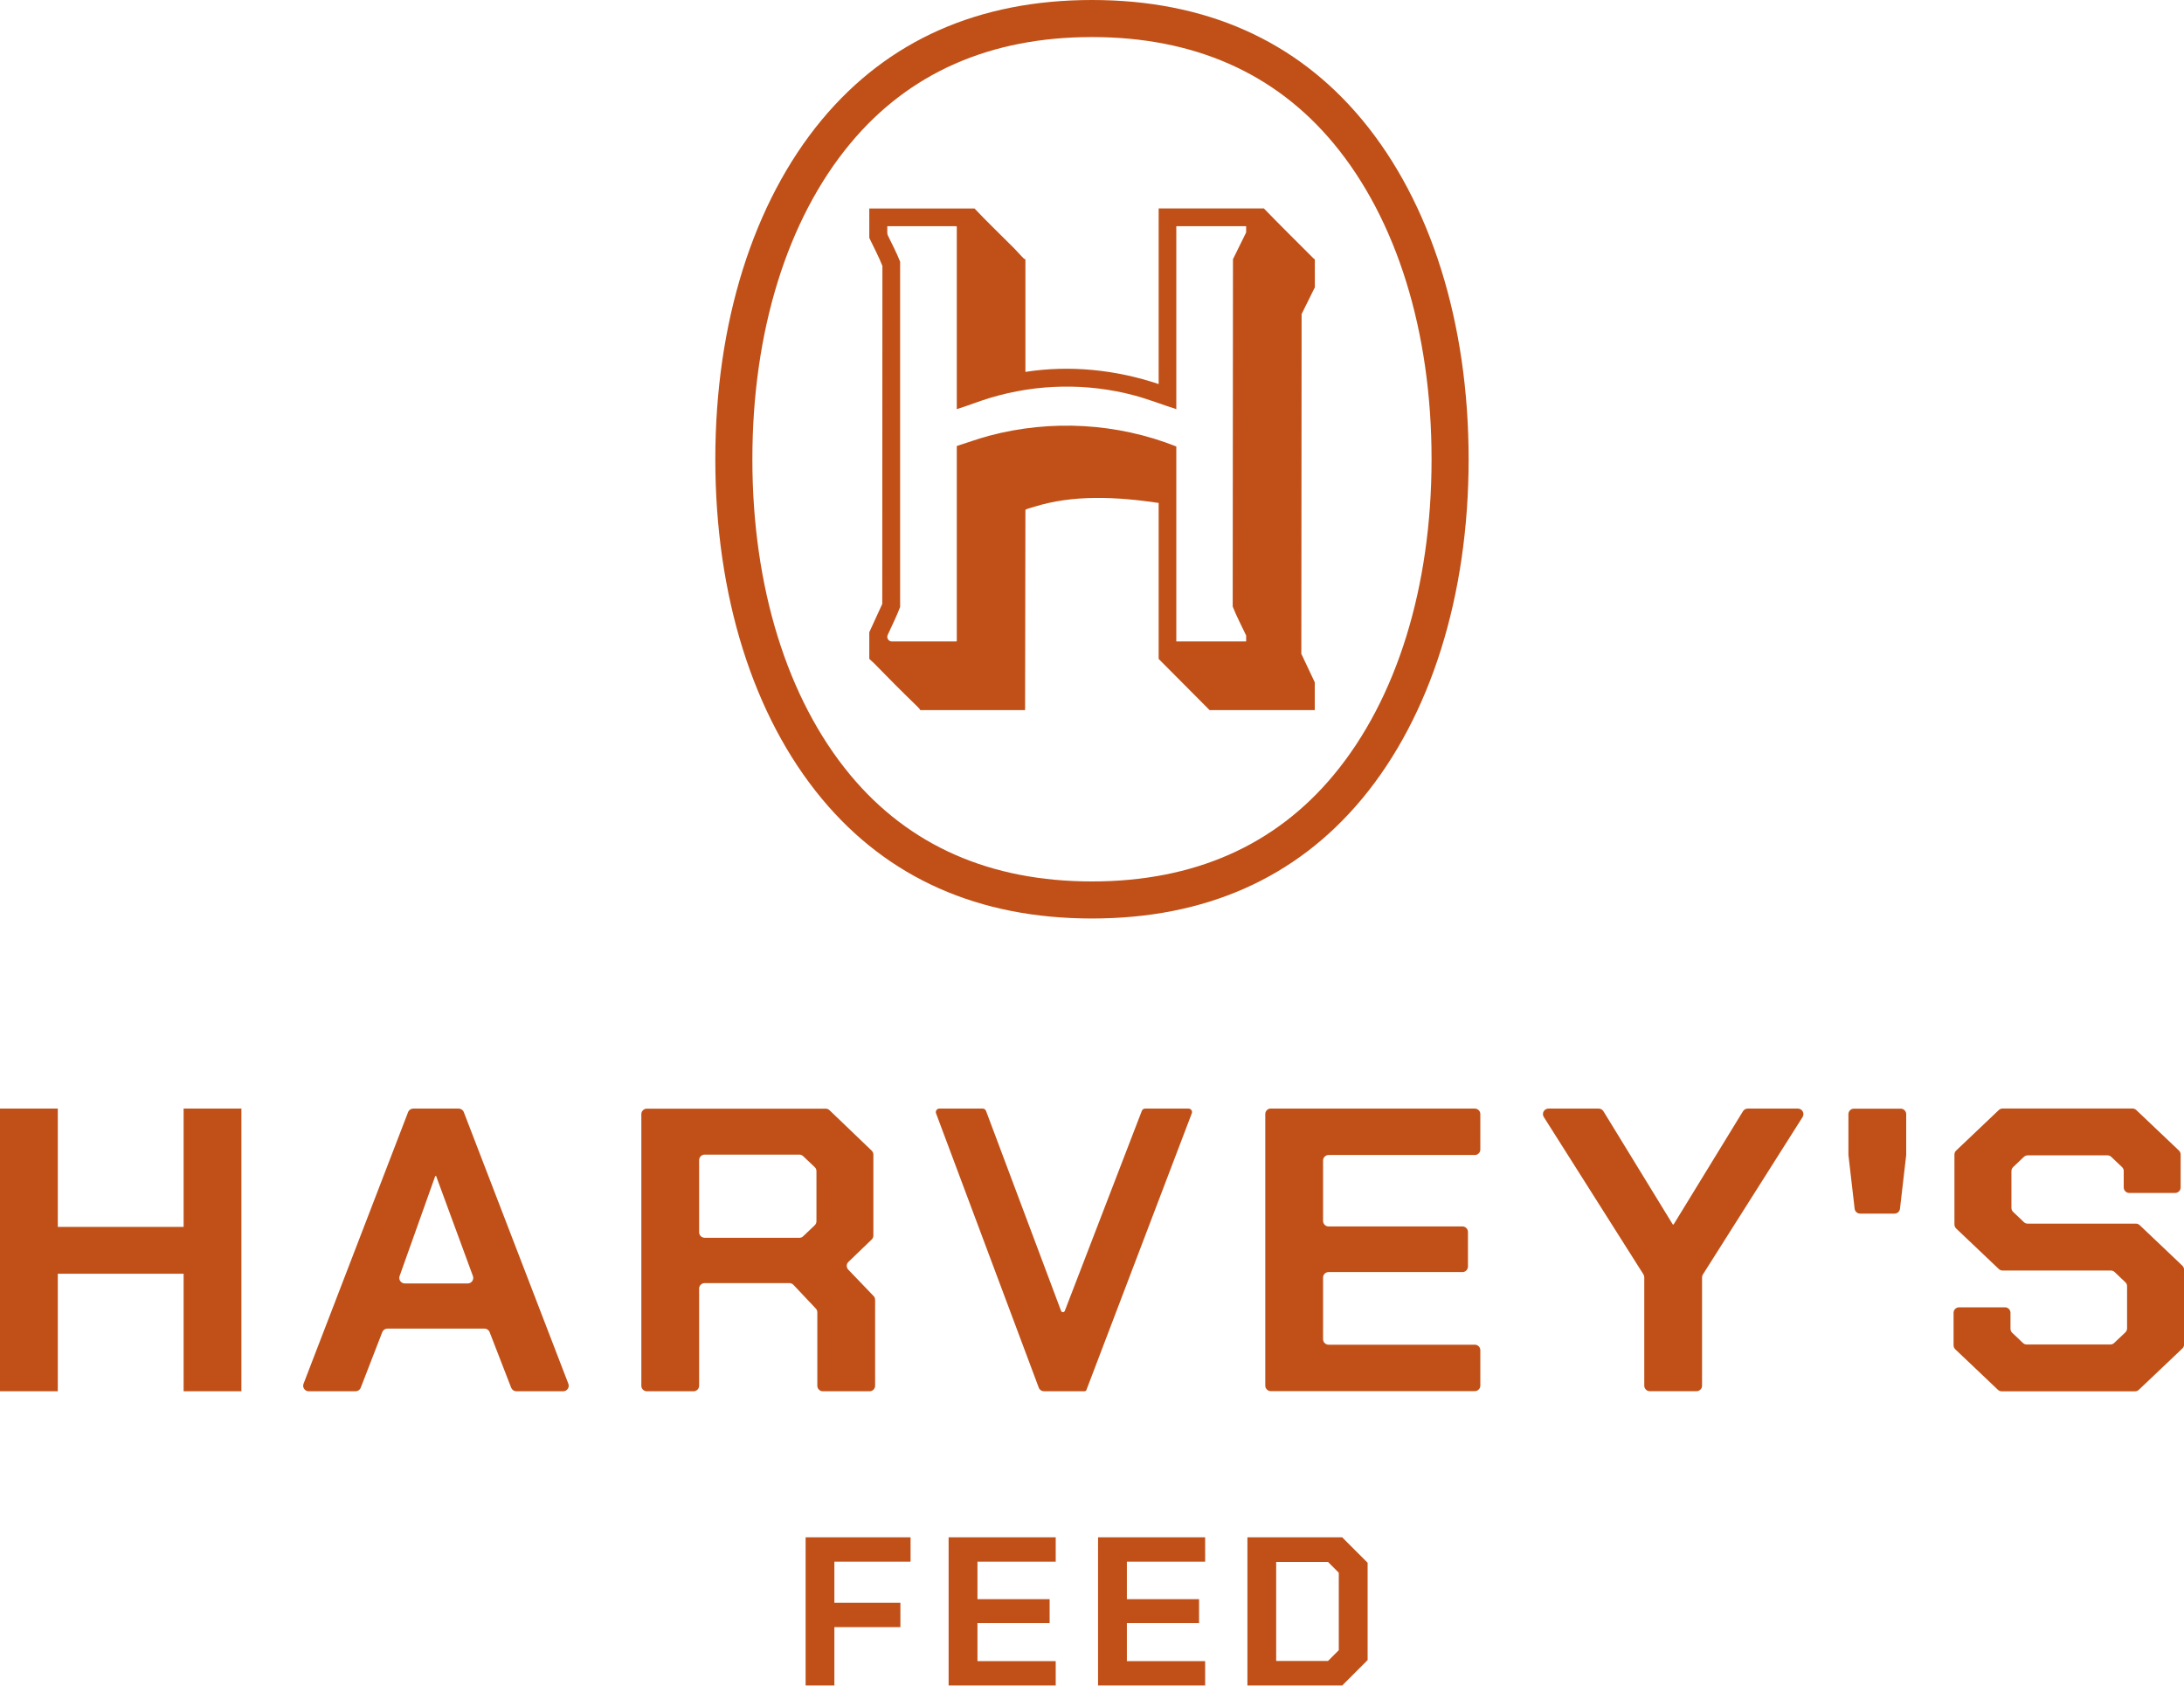
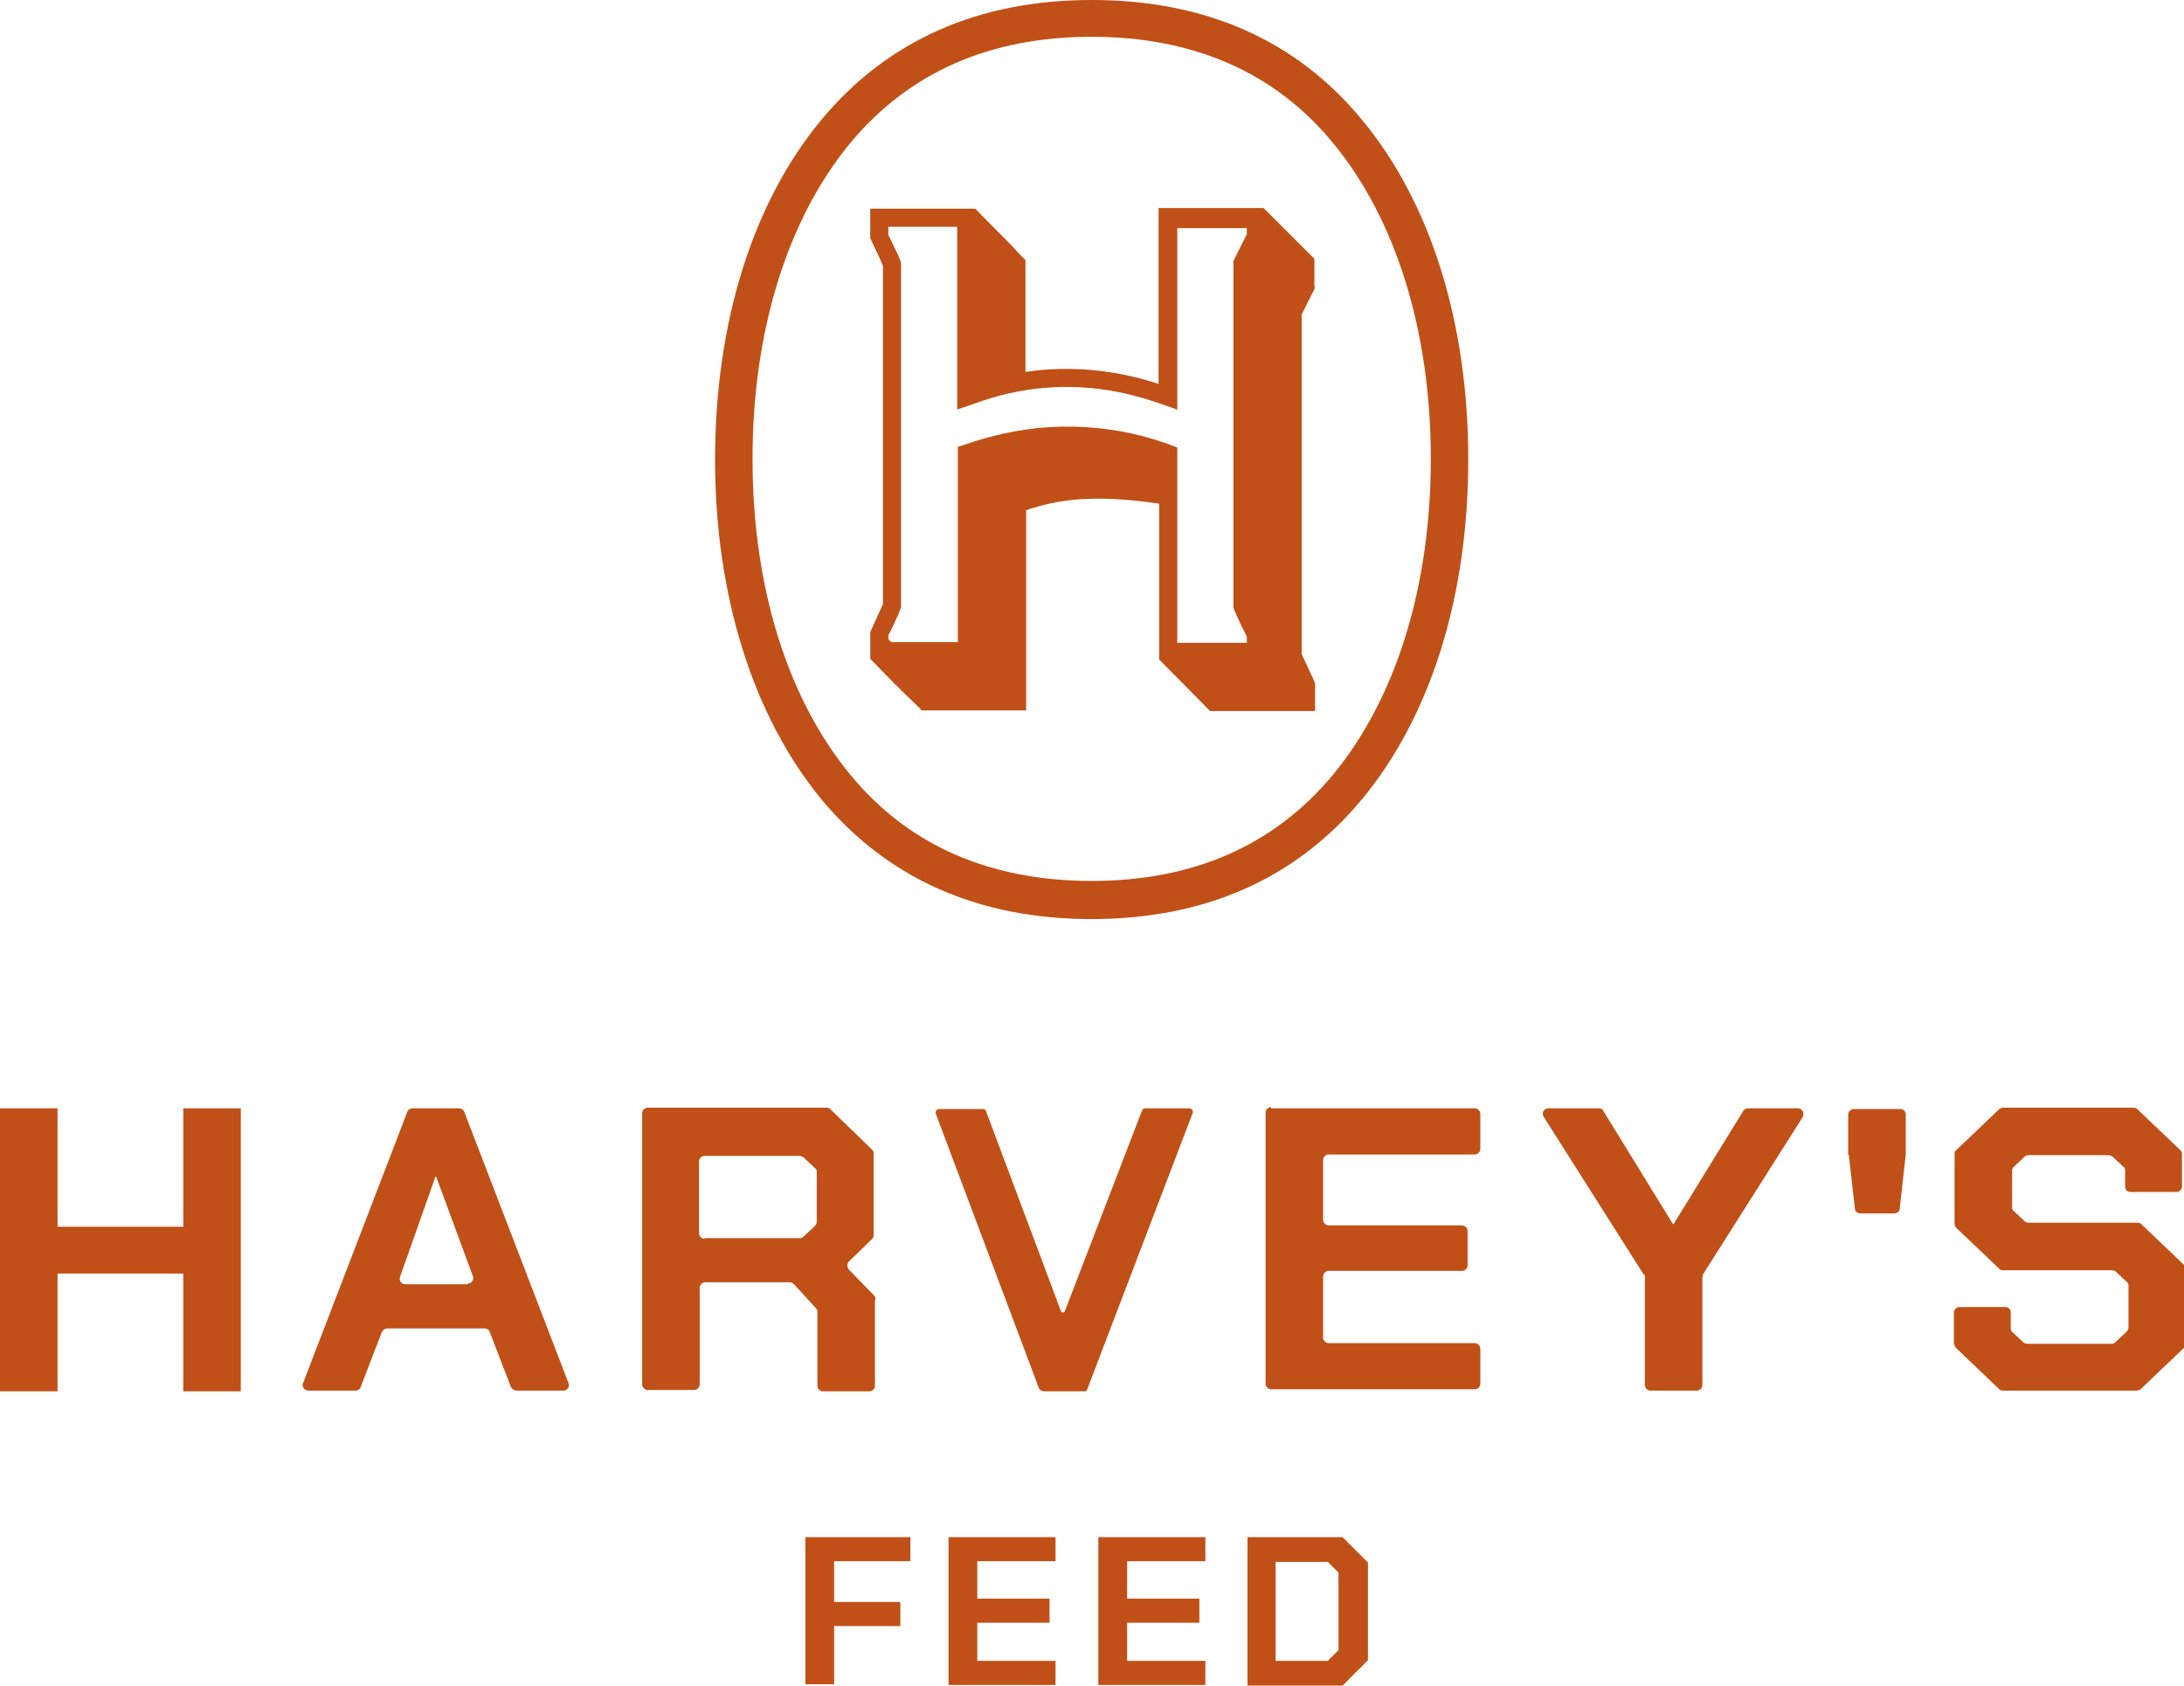
- <svg xmlns="http://www.w3.org/2000/svg" id="Layer_2" data-name="Layer 2" viewBox="0 0 326.51 251.99">
-   <defs>
-     <style>
-       .cls-1 {
-         fill: #c05017;
-       }
-     </style>
-   </defs>
-   <g id="Layer_1-2" data-name="Layer 1">
-     <path class="cls-1" d="M0,165.74h8.64v17.69h18.81v-17.69h8.64v42.26h-8.64v-17.57H8.64v17.57H0v-42.26ZM61.82,165.74h6.75c.34,0,.65.21.77.53l15.63,40.61c.21.54-.19,1.12-.77,1.12h-7.01c-.34,0-.64-.21-.77-.53l-3.22-8.31c-.12-.32-.43-.53-.77-.53h-14.51c-.34,0-.64.21-.77.53l-3.22,8.31c-.12.32-.43.53-.77.53h-7.01c-.58,0-.98-.58-.77-1.12l15.63-40.61c.12-.32.43-.53.77-.53ZM69.93,191.88c.57,0,.97-.57.77-1.11l-5.5-14.95h-.13l-5.33,14.96c-.19.54.21,1.1.78,1.1h9.41ZM130.83,194.33v12.85c0,.45-.37.82-.82.82h-7c-.45,0-.82-.37-.82-.82v-10.98c0-.21-.08-.41-.22-.56l-3.35-3.55c-.16-.16-.37-.26-.6-.26h-12.68c-.45,0-.82.37-.82.82v14.53c0,.45-.37.82-.82.82h-7c-.45,0-.82-.37-.82-.82v-40.61c0-.45.37-.82.82-.82h26.74c.21,0,.42.08.57.23l6.31,6.05c.16.16.25.37.25.59v12.1c0,.22-.09.44-.25.59l-3.48,3.35c-.33.31-.34.83-.02,1.16l3.78,3.94c.15.15.23.36.23.57ZM105.34,185.06h14.16c.21,0,.41-.08.57-.23l1.73-1.64c.16-.16.26-.37.26-.6v-7.5c0-.23-.09-.44-.26-.6l-1.73-1.64c-.15-.15-.36-.23-.57-.23h-14.16c-.45,0-.82.37-.82.82v10.79c0,.45.37.82.82.82ZM177.69,165.74h-6.5c-.22,0-.42.14-.49.35l-11.51,29.89c-.1.26-.47.26-.56,0l-11.22-29.9c-.08-.2-.27-.34-.49-.34h-6.49c-.36,0-.62.36-.49.71l15.36,41.02c.12.32.43.53.77.53h6.07c.12,0,.24-.08.28-.19l15.76-41.38c.12-.34-.14-.69-.49-.69ZM189.98,165.74h30.51c.45,0,.82.37.82.82v5.3c0,.45-.37.82-.82.82h-21.87c-.45,0-.82.37-.82.82v9.04c0,.45.37.82.82.82h20.02c.45,0,.82.37.82.82v5.18c0,.45-.37.82-.82.82h-20.02c-.45,0-.82.37-.82.82v9.22c0,.45.37.82.82.82h21.87c.45,0,.82.37.82.82v5.3c0,.45-.37.82-.82.82h-30.51c-.45,0-.82-.37-.82-.82v-40.61c0-.45.37-.82.82-.82ZM245.7,190.53l-14.9-23.53c-.35-.55.05-1.26.7-1.26h7.51c.29,0,.55.15.7.39l10.37,16.93h.13l10.37-16.93c.15-.24.42-.39.7-.39h7.51c.65,0,1.04.72.7,1.26l-14.9,23.53c-.08.13-.13.28-.13.44v16.2c0,.45-.37.82-.82.82h-7c-.45,0-.82-.37-.82-.82v-16.2c0-.16-.04-.31-.13-.44ZM276.34,172.58v-6.01c0-.45.37-.82.82-.82h7c.45,0,.82.37.82.82v6.01s0,.06,0,.09l-.93,8.04c-.05.42-.4.73-.82.73h-5.14c-.42,0-.77-.31-.82-.73l-.93-8.04s0-.06,0-.09ZM292.06,201.13v-4.86c0-.45.37-.82.82-.82h6.87c.45,0,.82.37.82.82v2.39c0,.23.09.44.26.6l1.6,1.52c.15.15.36.23.57.23h12.5c.21,0,.41-.08.57-.23l1.67-1.58c.16-.16.26-.37.26-.6v-6.3c0-.23-.09-.44-.26-.6l-1.6-1.52c-.15-.15-.36-.23-.57-.23h-16.18c-.21,0-.41-.08-.57-.23l-6.37-6.05c-.16-.16-.26-.37-.26-.6v-10.46c0-.23.09-.44.26-.6l6.37-6.05c.15-.15.36-.23.57-.23h19.42c.21,0,.41.08.57.23l6.37,6.05c.16.16.26.37.26.6v4.92c0,.45-.37.82-.82.82h-6.87c-.45,0-.82-.37-.82-.82v-2.45c0-.23-.09-.44-.26-.6l-1.6-1.52c-.15-.15-.36-.23-.57-.23h-11.93c-.21,0-.41.08-.57.23l-1.6,1.52c-.16.16-.26.37-.26.6v5.51c0,.23.09.44.26.6l1.6,1.52c.15.15.36.23.57.23h16.18c.21,0,.41.08.57.23l6.37,6.05c.16.16.26.37.26.6v11.19c0,.23-.09.44-.26.6l-6.5,6.17c-.15.15-.36.23-.57.23h-19.93c-.21,0-.41-.08-.57-.23l-6.37-6.05c-.16-.16-.26-.37-.26-.6ZM163.25,5.54c15.21,0,27.36,5.35,36.13,15.91,9.44,11.37,14.64,28.13,14.64,47.21s-5.2,35.85-14.64,47.21c-8.77,10.56-20.92,15.91-36.13,15.91s-27.36-5.35-36.13-15.91c-9.44-11.37-14.64-28.13-14.64-47.21s5.2-35.85,14.64-47.21c8.77-10.56,20.92-15.91,36.13-15.91M163.25,0c-16.93,0-30.52,6.03-40.39,17.91-10.26,12.36-15.92,30.38-15.92,50.75s5.65,38.39,15.92,50.75c9.87,11.89,23.46,17.91,40.39,17.91s30.52-6.03,40.39-17.91c10.26-12.36,15.92-30.38,15.92-50.75s-5.65-38.39-15.92-50.75C193.78,6.03,180.19,0,163.25,0h0ZM196.56,42.98l-1.97,3.98-.04,50.79,2.01,4.26v4.15h-15.73s-7.61-7.65-7.61-7.65v-23.32s0,0,0,0c-6.21-.91-12.69-1.29-18.68.6-.25.08-.99.28-1.17.38-.03.02-.06.03-.07.07l-.05,29.92h-15.68c-.09-.21-.29-.4-.46-.56-2.2-2.13-4.37-4.31-6.5-6.5-.09-.09-.65-.56-.65-.62v-3.96s1.94-4.23,1.94-4.23l.02-50.53c-.56-1.43-1.3-2.8-1.96-4.19v-4.4h15.73c1.91,2.03,3.97,3.98,5.94,5.97.45.46.98,1.08,1.44,1.52.03.03.23.11.23.12v16.82c6.66-1.04,13.56-.32,19.92,1.82v-26.26s15.73,0,15.73,0c2.35,2.43,4.78,4.83,7.18,7.23.13.13.28.3.44.38v4.19ZM175.86,61.17s0,0,0,0c-2.08-.66-4.12-1.47-6.23-2.04-7.06-1.89-14.53-1.76-21.53.33-1.71.51-3.36,1.18-5.06,1.71v-27.28s-.07-.07-.07-.07h-10.32s0,.98,0,.98c0,.15.03.29.1.43.62,1.29,1.3,2.56,1.82,3.9v51.61c-.53,1.43-1.24,2.8-1.86,4.19-.04.09-.06.19-.06.28h0c0,.38.31.69.69.69h9.63s.07-.07.07-.07v-29.15c1.62-.51,3.22-1.1,4.87-1.54,9.22-2.45,19.1-1.9,27.95,1.61v29.15s10.44,0,10.44,0v-.89c-.68-1.44-1.43-2.85-2.01-4.33l.04-51.93,1.97-4v-.93s-10.44,0-10.44,0v27.35ZM120.44,229.84h15.69v3.64h-11.39v6.14h9.87v3.64h-9.87v8.73h-4.3v-22.14ZM141.82,229.84h16.01v3.64h-11.7v5.6h10.79v3.58h-10.79v5.69h11.7v3.64h-16.01v-22.14ZM164.16,229.84h16.01v3.64h-11.7v5.6h10.79v3.58h-10.79v5.69h11.7v3.64h-16.01v-22.14ZM186.49,229.84h14.17l3.8,3.8v14.55l-3.8,3.8h-14.17v-22.14ZM198.54,248.32l1.61-1.61v-11.58l-1.61-1.61h-7.75v14.8h7.75Z" />
+ <svg xmlns="http://www.w3.org/2000/svg" id="a" viewBox="0 0 326.5 252">
+   <g id="b">
+     <path d="M0,165.7h8.6v17.7h18.8v-17.7h8.6v42.3h-8.6v-17.6H8.6v17.6H0v-42.3ZM61.8,165.7h6.8c.3,0,.7.2.8.5l15.6,40.6c.2.5-.2,1.1-.8,1.1h-7c-.3,0-.6-.2-.8-.5l-3.2-8.3c-.1-.3-.4-.5-.8-.5h-14.5c-.3,0-.6.2-.8.5l-3.2,8.3c-.1.3-.4.5-.8.5h-7c-.6,0-1-.6-.8-1.1l15.6-40.6c.1-.3.4-.5.8-.5h0ZM69.9,191.9c.6,0,1-.6.8-1.1l-5.5-14.9h-.1l-5.3,15c-.2.5.2,1.1.8,1.1h9.4ZM130.8,194.3v12.9c0,.4-.4.8-.8.8h-7c-.4,0-.8-.4-.8-.8v-11c0-.2,0-.4-.2-.6l-3.3-3.6c-.2-.2-.4-.3-.6-.3h-12.7c-.4,0-.8.4-.8.8v14.5c0,.4-.4.8-.8.8h-7c-.4,0-.8-.4-.8-.8v-40.6c0-.4.4-.8.8-.8h26.7c.2,0,.4,0,.6.2l6.3,6.1c.2.2.2.4.2.6v12.1c0,.2,0,.4-.2.6l-3.5,3.4c-.3.3-.3.8,0,1.2l3.8,3.9c.1.1.2.4.2.6h0ZM105.3,185.1h14.2c.2,0,.4,0,.6-.2l1.7-1.6c.2-.2.3-.4.3-.6v-7.5c0-.2,0-.4-.3-.6l-1.7-1.6c-.2-.1-.4-.2-.6-.2h-14.2c-.4,0-.8.4-.8.8v10.8c0,.4.4.8.8.8h0ZM177.7,165.7h-6.5c-.2,0-.4.1-.5.4l-11.5,29.9c-.1.3-.5.3-.6,0l-11.2-29.9c0-.2-.3-.3-.5-.3h-6.5c-.4,0-.6.4-.5.7l15.4,41c.1.3.4.5.8.5h6.1c.1,0,.2,0,.3-.2l15.8-41.4c.1-.3-.1-.7-.5-.7h0ZM190,165.7h30.5c.4,0,.8.4.8.8v5.3c0,.4-.4.8-.8.8h-21.9c-.4,0-.8.4-.8.8v9c0,.4.4.8.8.8h20c.4,0,.8.4.8.8v5.2c0,.4-.4.8-.8.8h-20c-.4,0-.8.4-.8.8v9.2c0,.4.4.8.8.8h21.9c.4,0,.8.4.8.8v5.3c0,.4-.4.8-.8.8h-30.5c-.4,0-.8-.4-.8-.8v-40.6c0-.4.4-.8.8-.8h0ZM245.7,190.5l-14.9-23.5c-.4-.6,0-1.3.7-1.3h7.5c.3,0,.6.1.7.4l10.4,16.9h.1l10.4-16.9c.1-.2.4-.4.7-.4h7.5c.6,0,1,.7.7,1.3l-14.9,23.5c0,.1-.1.3-.1.4v16.2c0,.4-.4.8-.8.8h-7c-.4,0-.8-.4-.8-.8v-16.2c0-.2,0-.3-.1-.4h0ZM276.3,172.6v-6c0-.4.4-.8.8-.8h7c.5,0,.8.4.8.8v6h0c0,0-.9,8.1-.9,8.1,0,.4-.4.7-.8.7h-5.1c-.4,0-.8-.3-.8-.7l-.9-8h0ZM292.1,201.1v-4.9c0-.4.4-.8.8-.8h6.9c.5,0,.8.4.8.8v2.4c0,.2,0,.4.3.6l1.6,1.5c.1.1.4.2.6.2h12.5c.2,0,.4,0,.6-.2l1.7-1.6c.2-.2.3-.4.3-.6v-6.3c0-.2,0-.4-.3-.6l-1.6-1.5c-.1-.1-.4-.2-.6-.2h-16.2c-.2,0-.4,0-.6-.2l-6.4-6.1c-.2-.2-.3-.4-.3-.6v-10.5c0-.2,0-.4.3-.6l6.4-6.1c.1-.1.4-.2.6-.2h19.4c.2,0,.4,0,.6.2l6.4,6.1c.2.2.3.4.3.6v4.9c0,.4-.4.8-.8.8h-6.9c-.5,0-.8-.4-.8-.8v-2.4c0-.2,0-.4-.3-.6l-1.6-1.5c-.1-.1-.4-.2-.6-.2h-11.9c-.2,0-.4,0-.6.2l-1.6,1.5c-.2.2-.3.4-.3.6v5.5c0,.2,0,.4.3.6l1.6,1.5c.1.1.4.2.6.2h16.2c.2,0,.4,0,.6.2l6.4,6.1c.2.2.3.4.3.6v11.2c0,.2,0,.4-.3.6l-6.5,6.2c-.1.1-.4.2-.6.2h-19.9c-.2,0-.4,0-.6-.2l-6.4-6.1c-.2-.2-.3-.4-.3-.6h0ZM163.2,5.5c15.2,0,27.4,5.3,36.1,15.9,9.4,11.4,14.6,28.1,14.6,47.2s-5.2,35.8-14.6,47.2c-8.8,10.6-20.9,15.9-36.1,15.9s-27.4-5.3-36.1-15.9c-9.4-11.4-14.6-28.1-14.6-47.2s5.2-35.8,14.6-47.2c8.8-10.6,20.9-15.9,36.1-15.9M163.2,0c-16.9,0-30.5,6-40.4,17.9-10.3,12.4-15.9,30.4-15.9,50.8s5.7,38.4,15.9,50.8c9.9,11.9,23.5,17.9,40.4,17.9s30.5-6,40.4-17.9c10.3-12.4,15.9-30.4,15.9-50.8s-5.6-38.4-15.9-50.8C193.8,6,180.2,0,163.2,0h0ZM196.6,43l-2,4v50.8s2,4.3,2,4.3v4.2h-15.7l-7.6-7.7v-23.3h0c-6.2-.9-12.7-1.3-18.7.6-.2,0-1,.3-1.2.4,0,0,0,0,0,0v29.9h-15.7c0-.2-.3-.4-.5-.6-2.2-2.1-4.4-4.3-6.5-6.5,0,0-.6-.6-.6-.6v-4l1.9-4.2v-50.5c-.5-1.4-1.3-2.8-1.9-4.2v-4.4h15.7c1.9,2,4,4,5.9,6,.4.5,1,1.1,1.4,1.5,0,0,.2.1.2.1v16.8c6.7-1,13.6-.3,19.9,1.8v-26.3h15.7c2.4,2.4,4.8,4.8,7.2,7.2.1.1.3.3.4.4v4.2h0ZM175.9,61.2h0c-2.1-.7-4.1-1.5-6.2-2-7.1-1.9-14.5-1.8-21.5.3-1.7.5-3.4,1.2-5.1,1.7v-27.3h0c0,0-10.3,0-10.3,0v1c0,.2,0,.3.1.4.6,1.3,1.3,2.6,1.8,3.9v51.6c-.5,1.4-1.2,2.8-1.9,4.2,0,0,0,.2,0,.3h0c0,.4.3.7.7.7h9.7v-29.2c1.6-.5,3.2-1.1,4.9-1.5,9.2-2.5,19.1-1.9,27.9,1.6v29.2h10.4v-.9c-.7-1.4-1.4-2.8-2-4.3v-51.9s2-4,2-4v-.9h-10.4v27.3h0ZM120.4,229.8h15.7v3.6h-11.4v6.1h9.9v3.6h-9.9v8.7h-4.3v-22.1h0ZM141.8,229.8h16v3.6h-11.7v5.6h10.8v3.6h-10.8v5.7h11.7v3.6h-16v-22.1h0ZM164.2,229.8h16v3.6h-11.7v5.6h10.8v3.6h-10.8v5.7h11.7v3.6h-16v-22.1h0ZM186.5,229.8h14.2l3.8,3.8v14.6l-3.8,3.8h-14.2v-22.1h0ZM198.5,248.3l1.6-1.6v-11.6l-1.6-1.6h-7.8v14.8h7.8Z" style="fill:#c05017;" />
  </g>
</svg>
